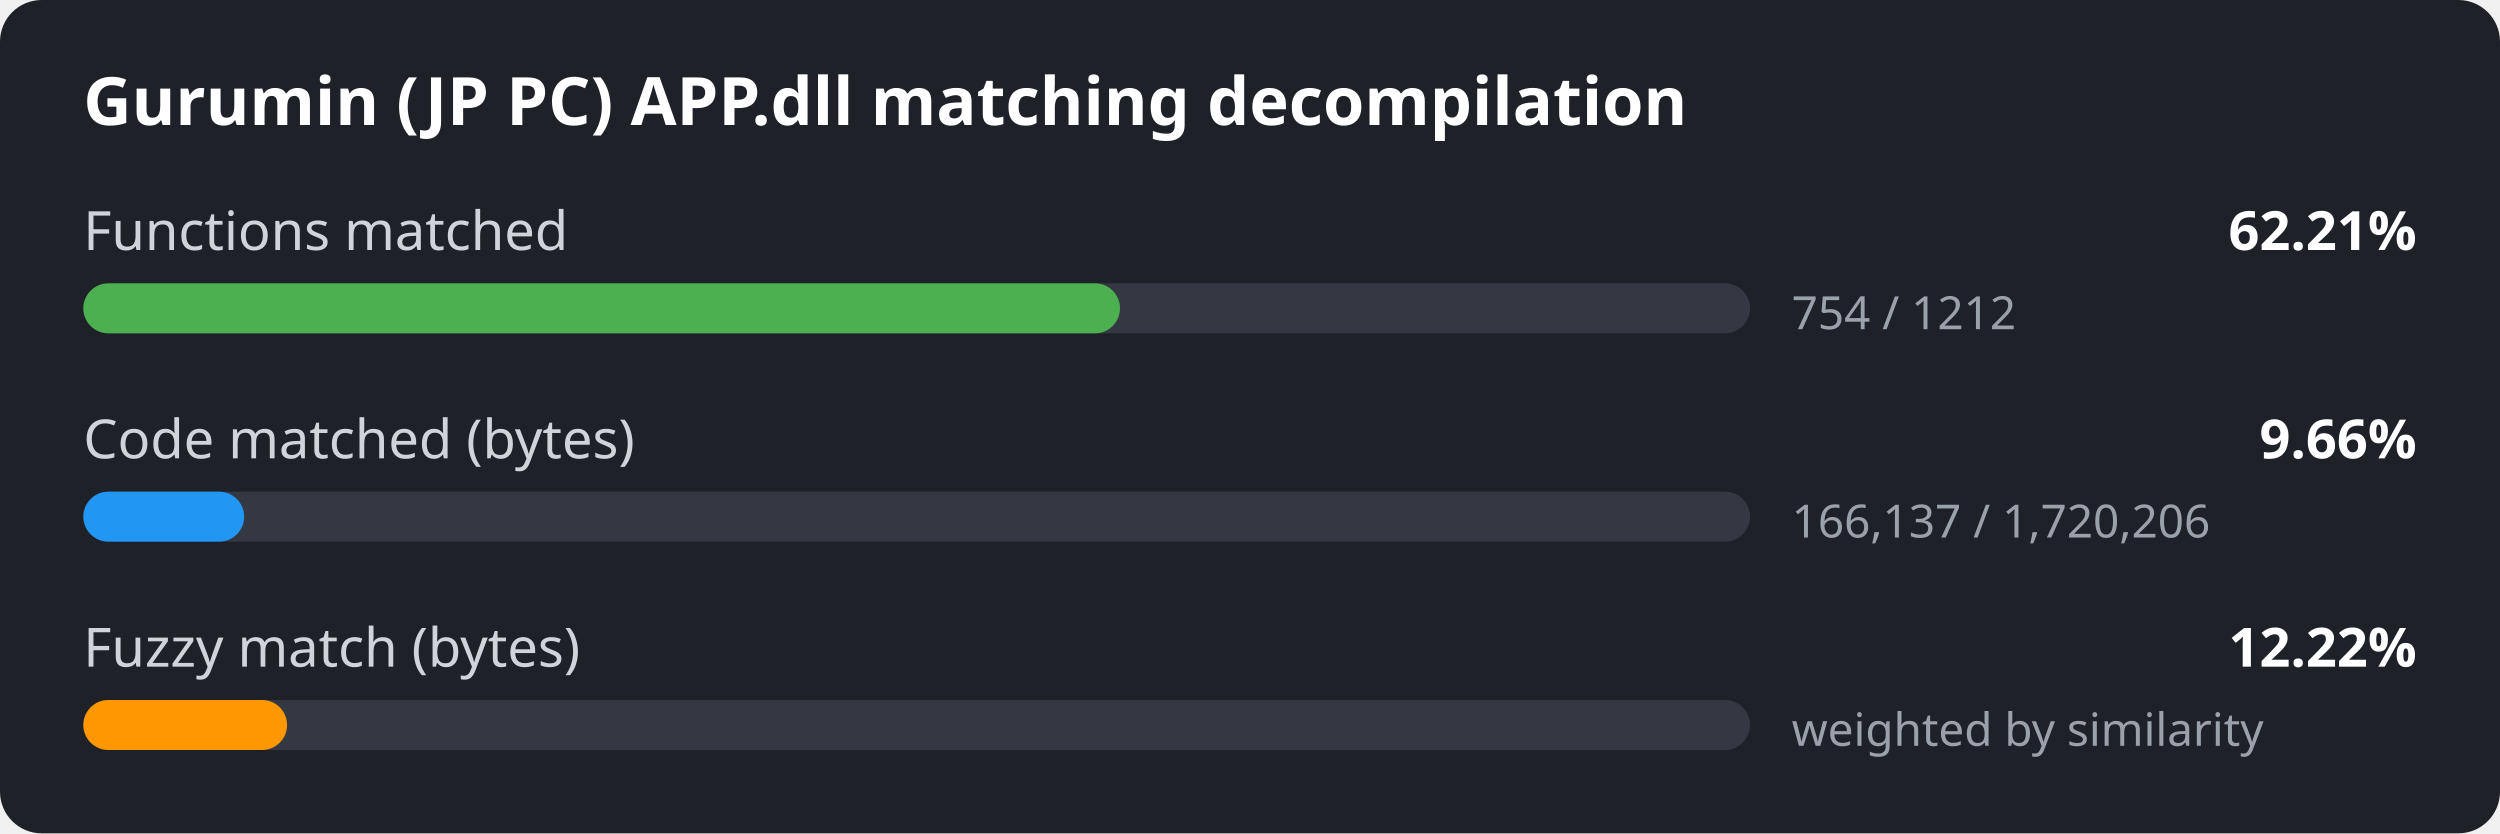
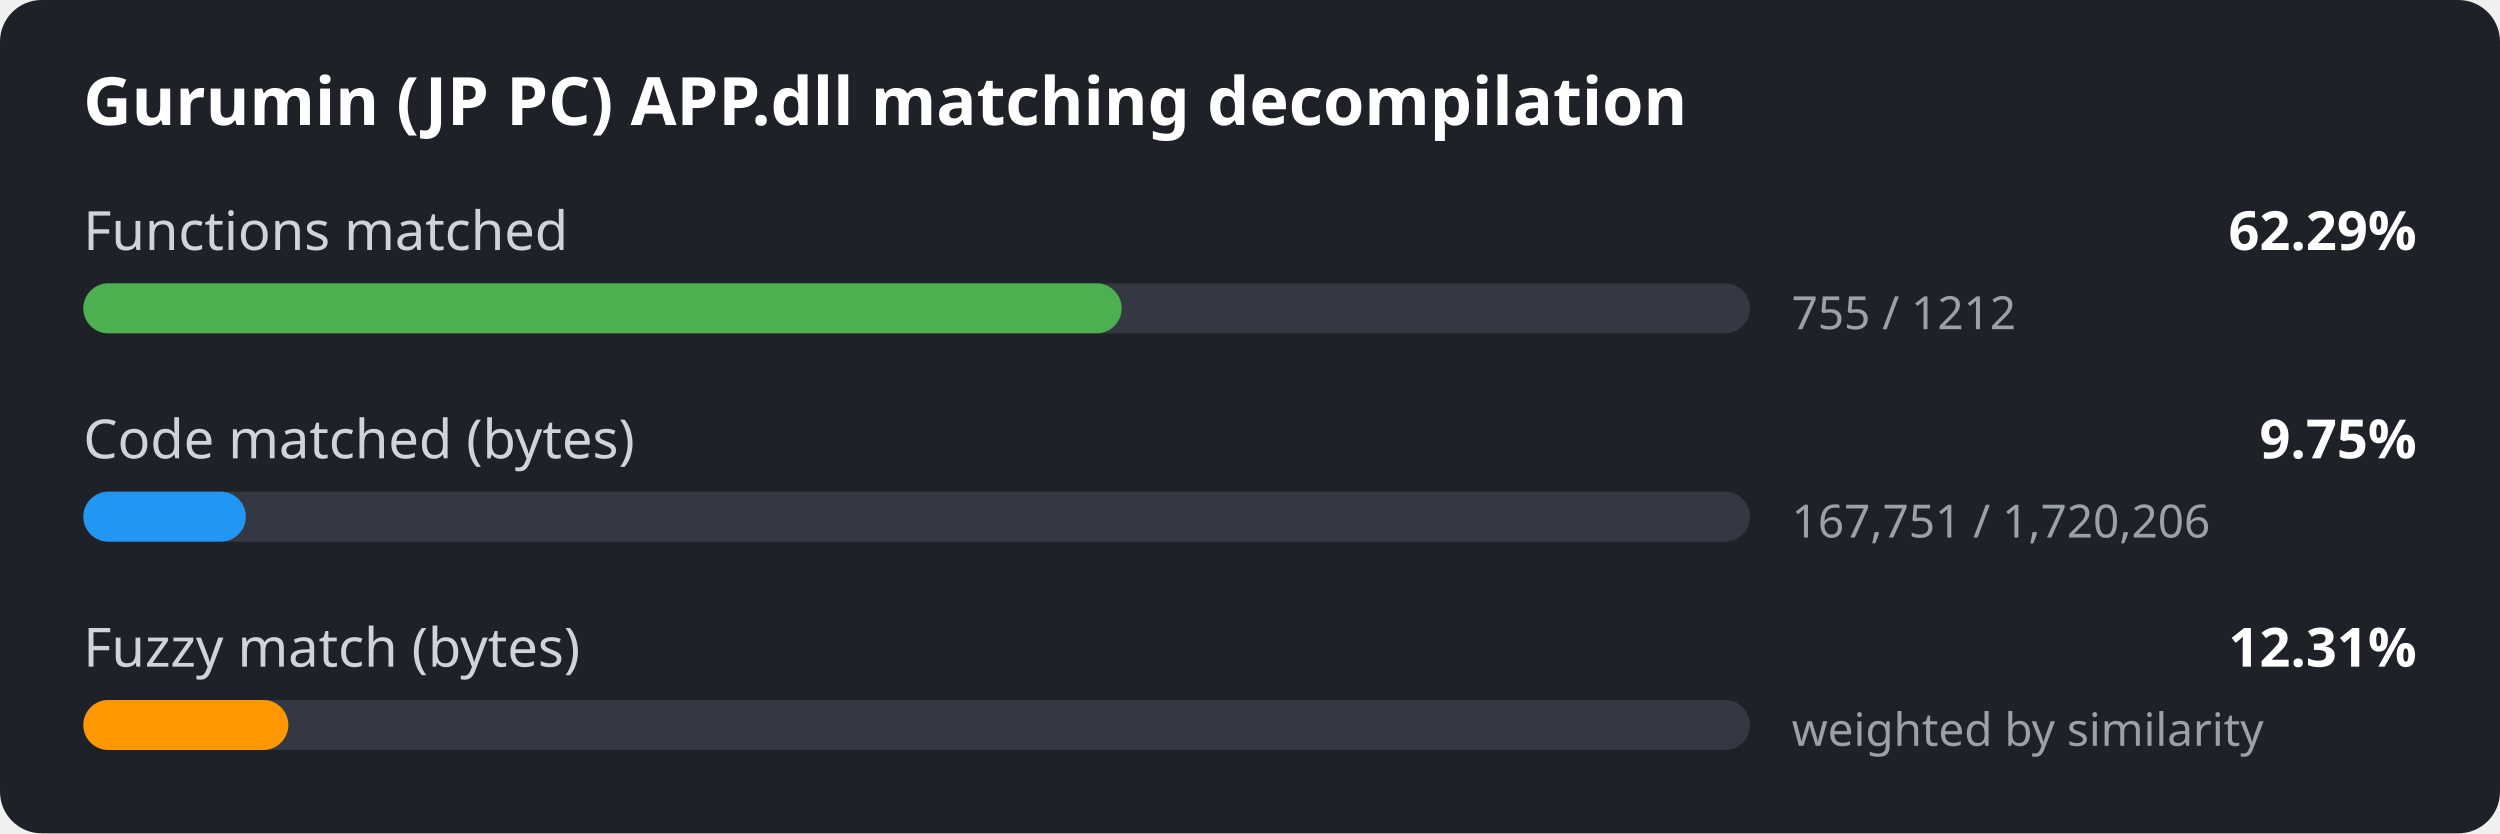
<svg xmlns="http://www.w3.org/2000/svg" width="600" height="200" viewBox="0 0 600 200">
  <style>
.bg { fill: #1e2127; }
.title { font: 600 16px sans-serif; fill: #ffffff; }
.label { font: 13px sans-serif; fill: #d0d4da; }
.value { font: 600 13px sans-serif; fill: #ffffff; }
.detail { font: 11px sans-serif; fill: #9aa1ab; }
.track { fill: #333842; }
</style>
  <rect width="600" height="200" rx="10" class="bg" />
  <text x="20" y="30" class="title">Gurumin (JP PC) APP.dll matching decompilation</text>
  <text x="20" y="60" class="label">Functions matched</text>
-   <text x="580" y="60" class="value" text-anchor="end">62.21%</text>
+   <text x="580" y="60" class="value" text-anchor="end">62.29%</text>
  <rect x="20" y="68" width="400" height="12" rx="6" class="track" />
-   <rect x="20" y="68" width="248.8" height="12" rx="6" fill="#4caf50" />
-   <text x="430" y="79" class="detail">754 / 1212</text>
+   <rect x="20" y="68" width="249.2" height="12" rx="6" fill="#4caf50" />
+   <text x="430" y="79" class="detail">755 / 1212</text>
  <text x="20" y="110" class="label">Code matched (bytes)</text>
-   <text x="580" y="110" class="value" text-anchor="end">9.66%</text>
+   <text x="580" y="110" class="value" text-anchor="end">9.75%</text>
  <rect x="20" y="118" width="400" height="12" rx="6" class="track" />
-   <rect x="20" y="118" width="38.6" height="12" rx="6" fill="#2196f3" />
-   <text x="430" y="129" class="detail">166,137 / 1,720,206</text>
+   <rect x="20" y="118" width="39.0" height="12" rx="6" fill="#2196f3" />
+   <text x="430" y="129" class="detail">167,751 / 1,720,206</text>
  <text x="20" y="160" class="label">Fuzzy match (bytes)</text>
-   <text x="580" y="160" class="value" text-anchor="end">12.22%</text>
+   <text x="580" y="160" class="value" text-anchor="end">12.31%</text>
  <rect x="20" y="168" width="400" height="12" rx="6" class="track" />
-   <rect x="20" y="168" width="48.9" height="12" rx="6" fill="#ff9800" />
+   <rect x="20" y="168" width="49.2" height="12" rx="6" fill="#ff9800" />
  <text x="430" y="179" class="detail">weighted by similarity</text>
</svg>
